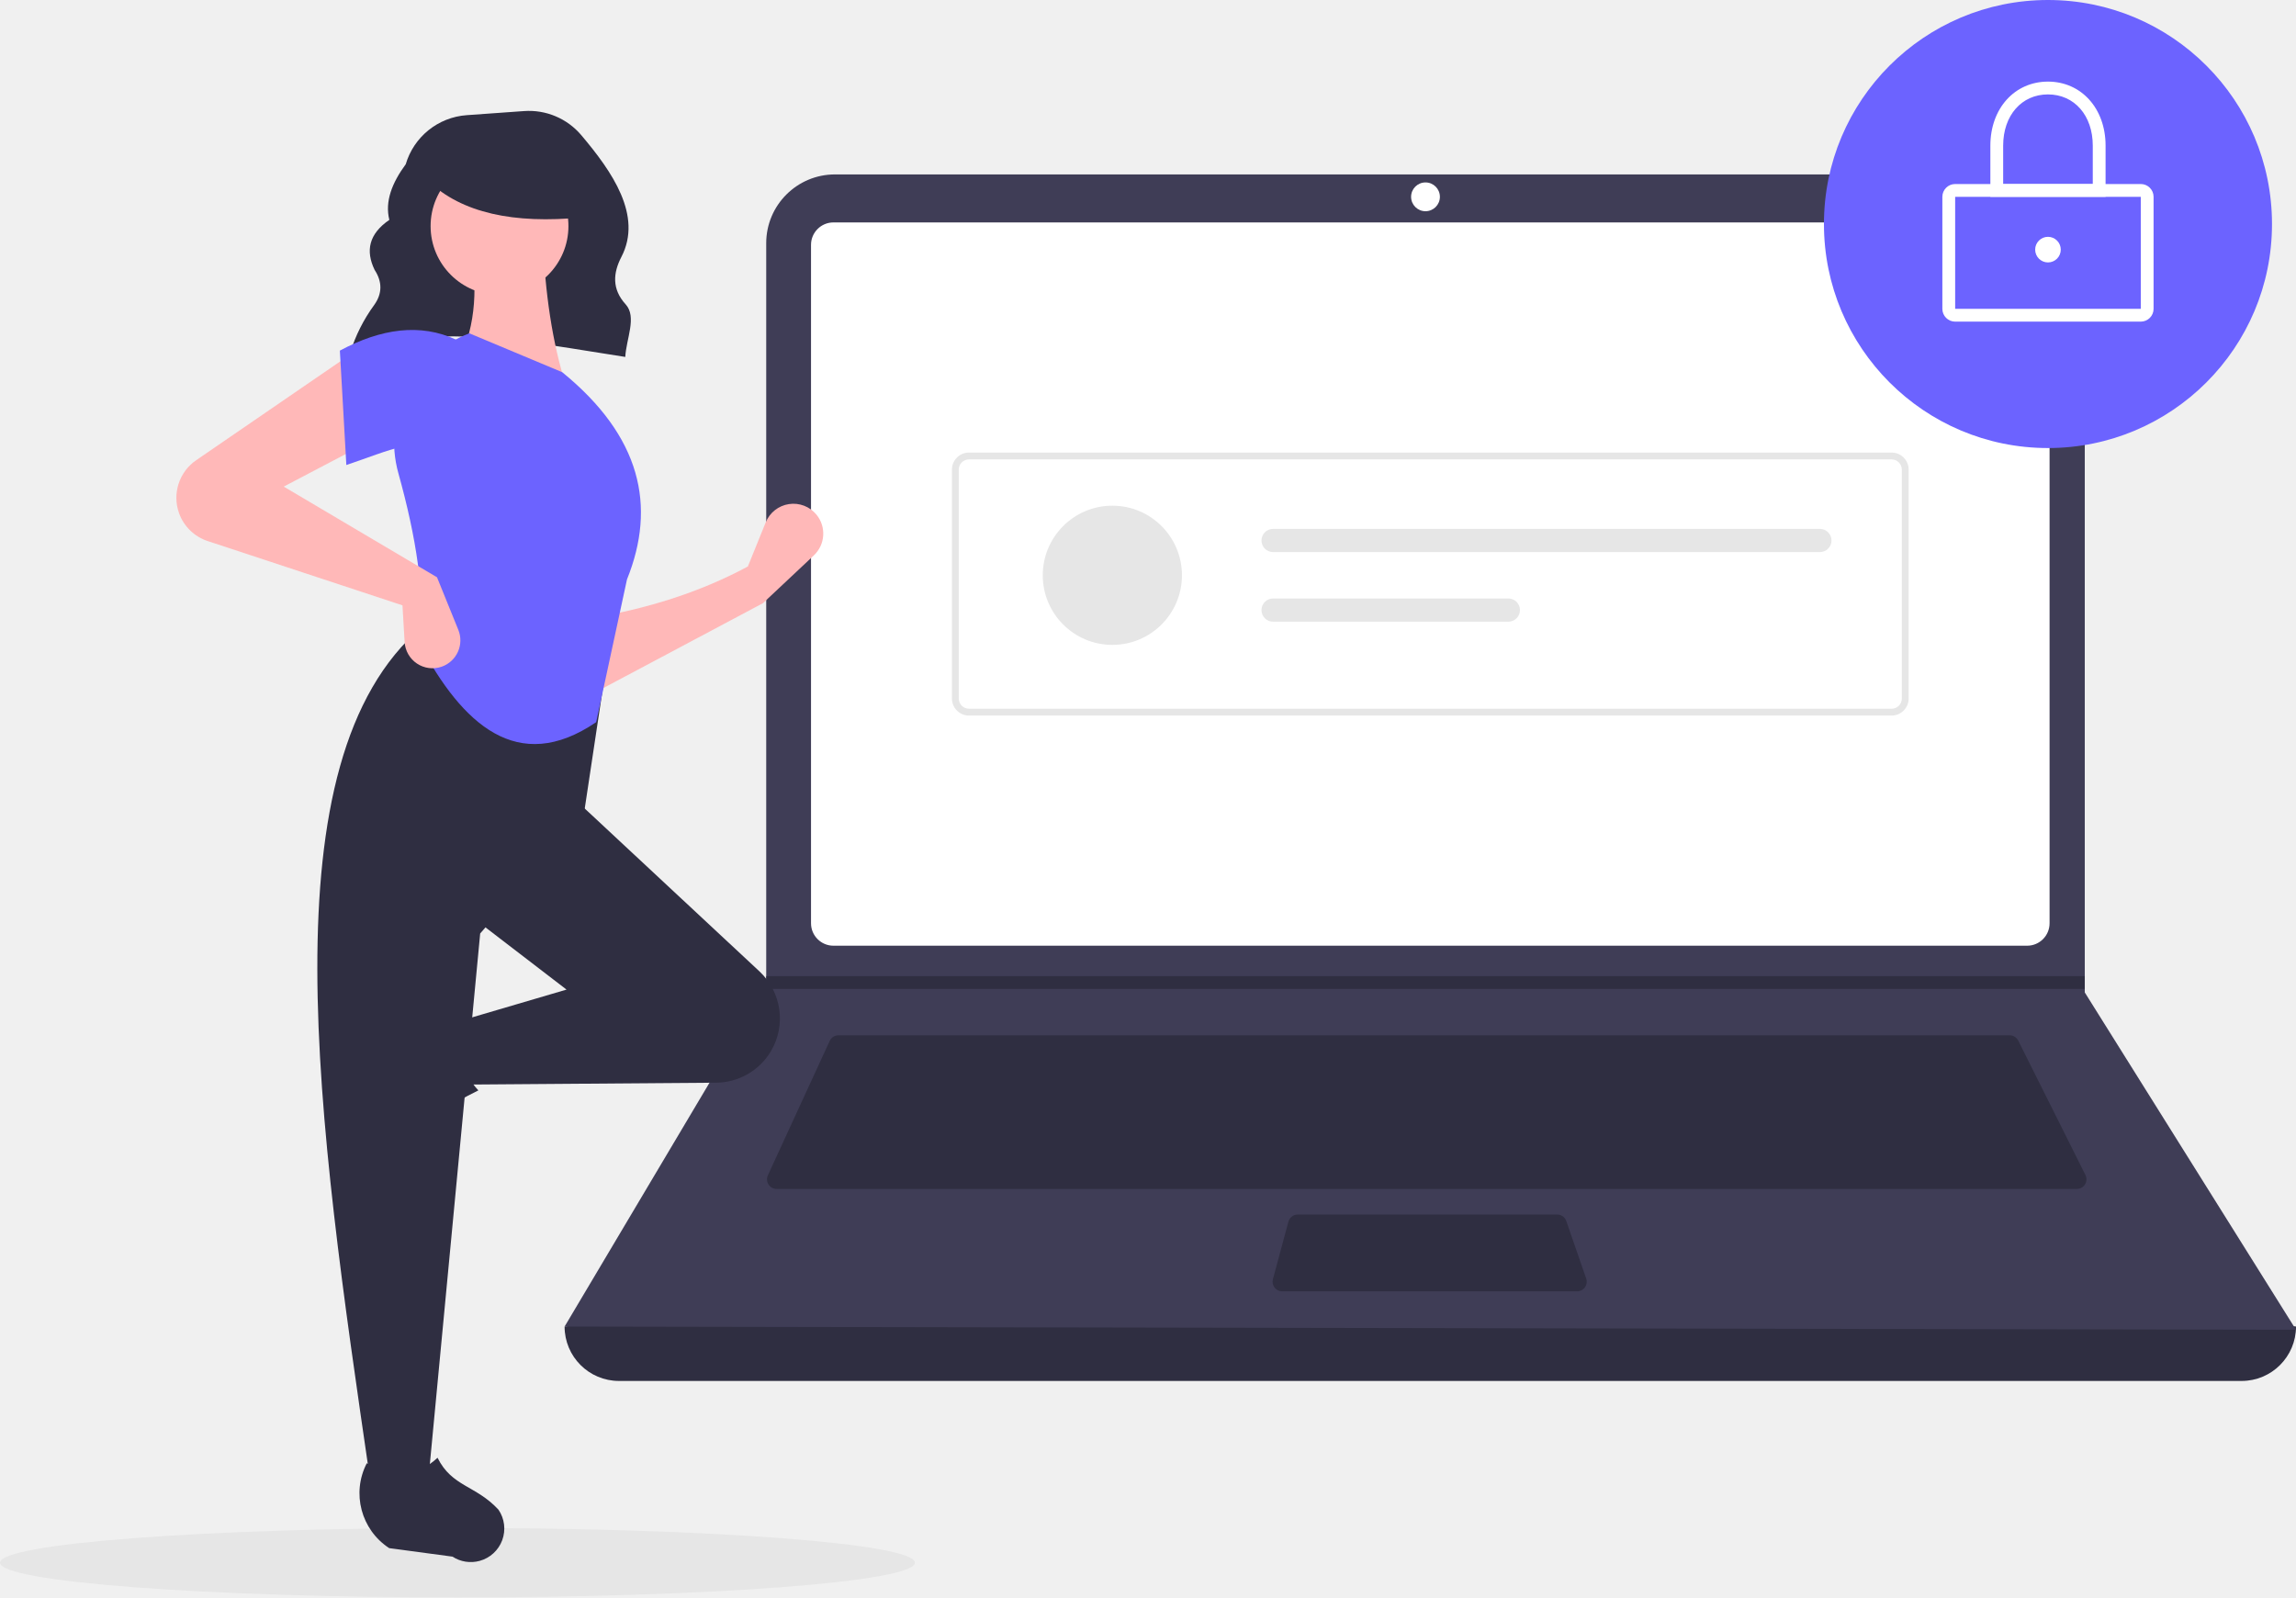
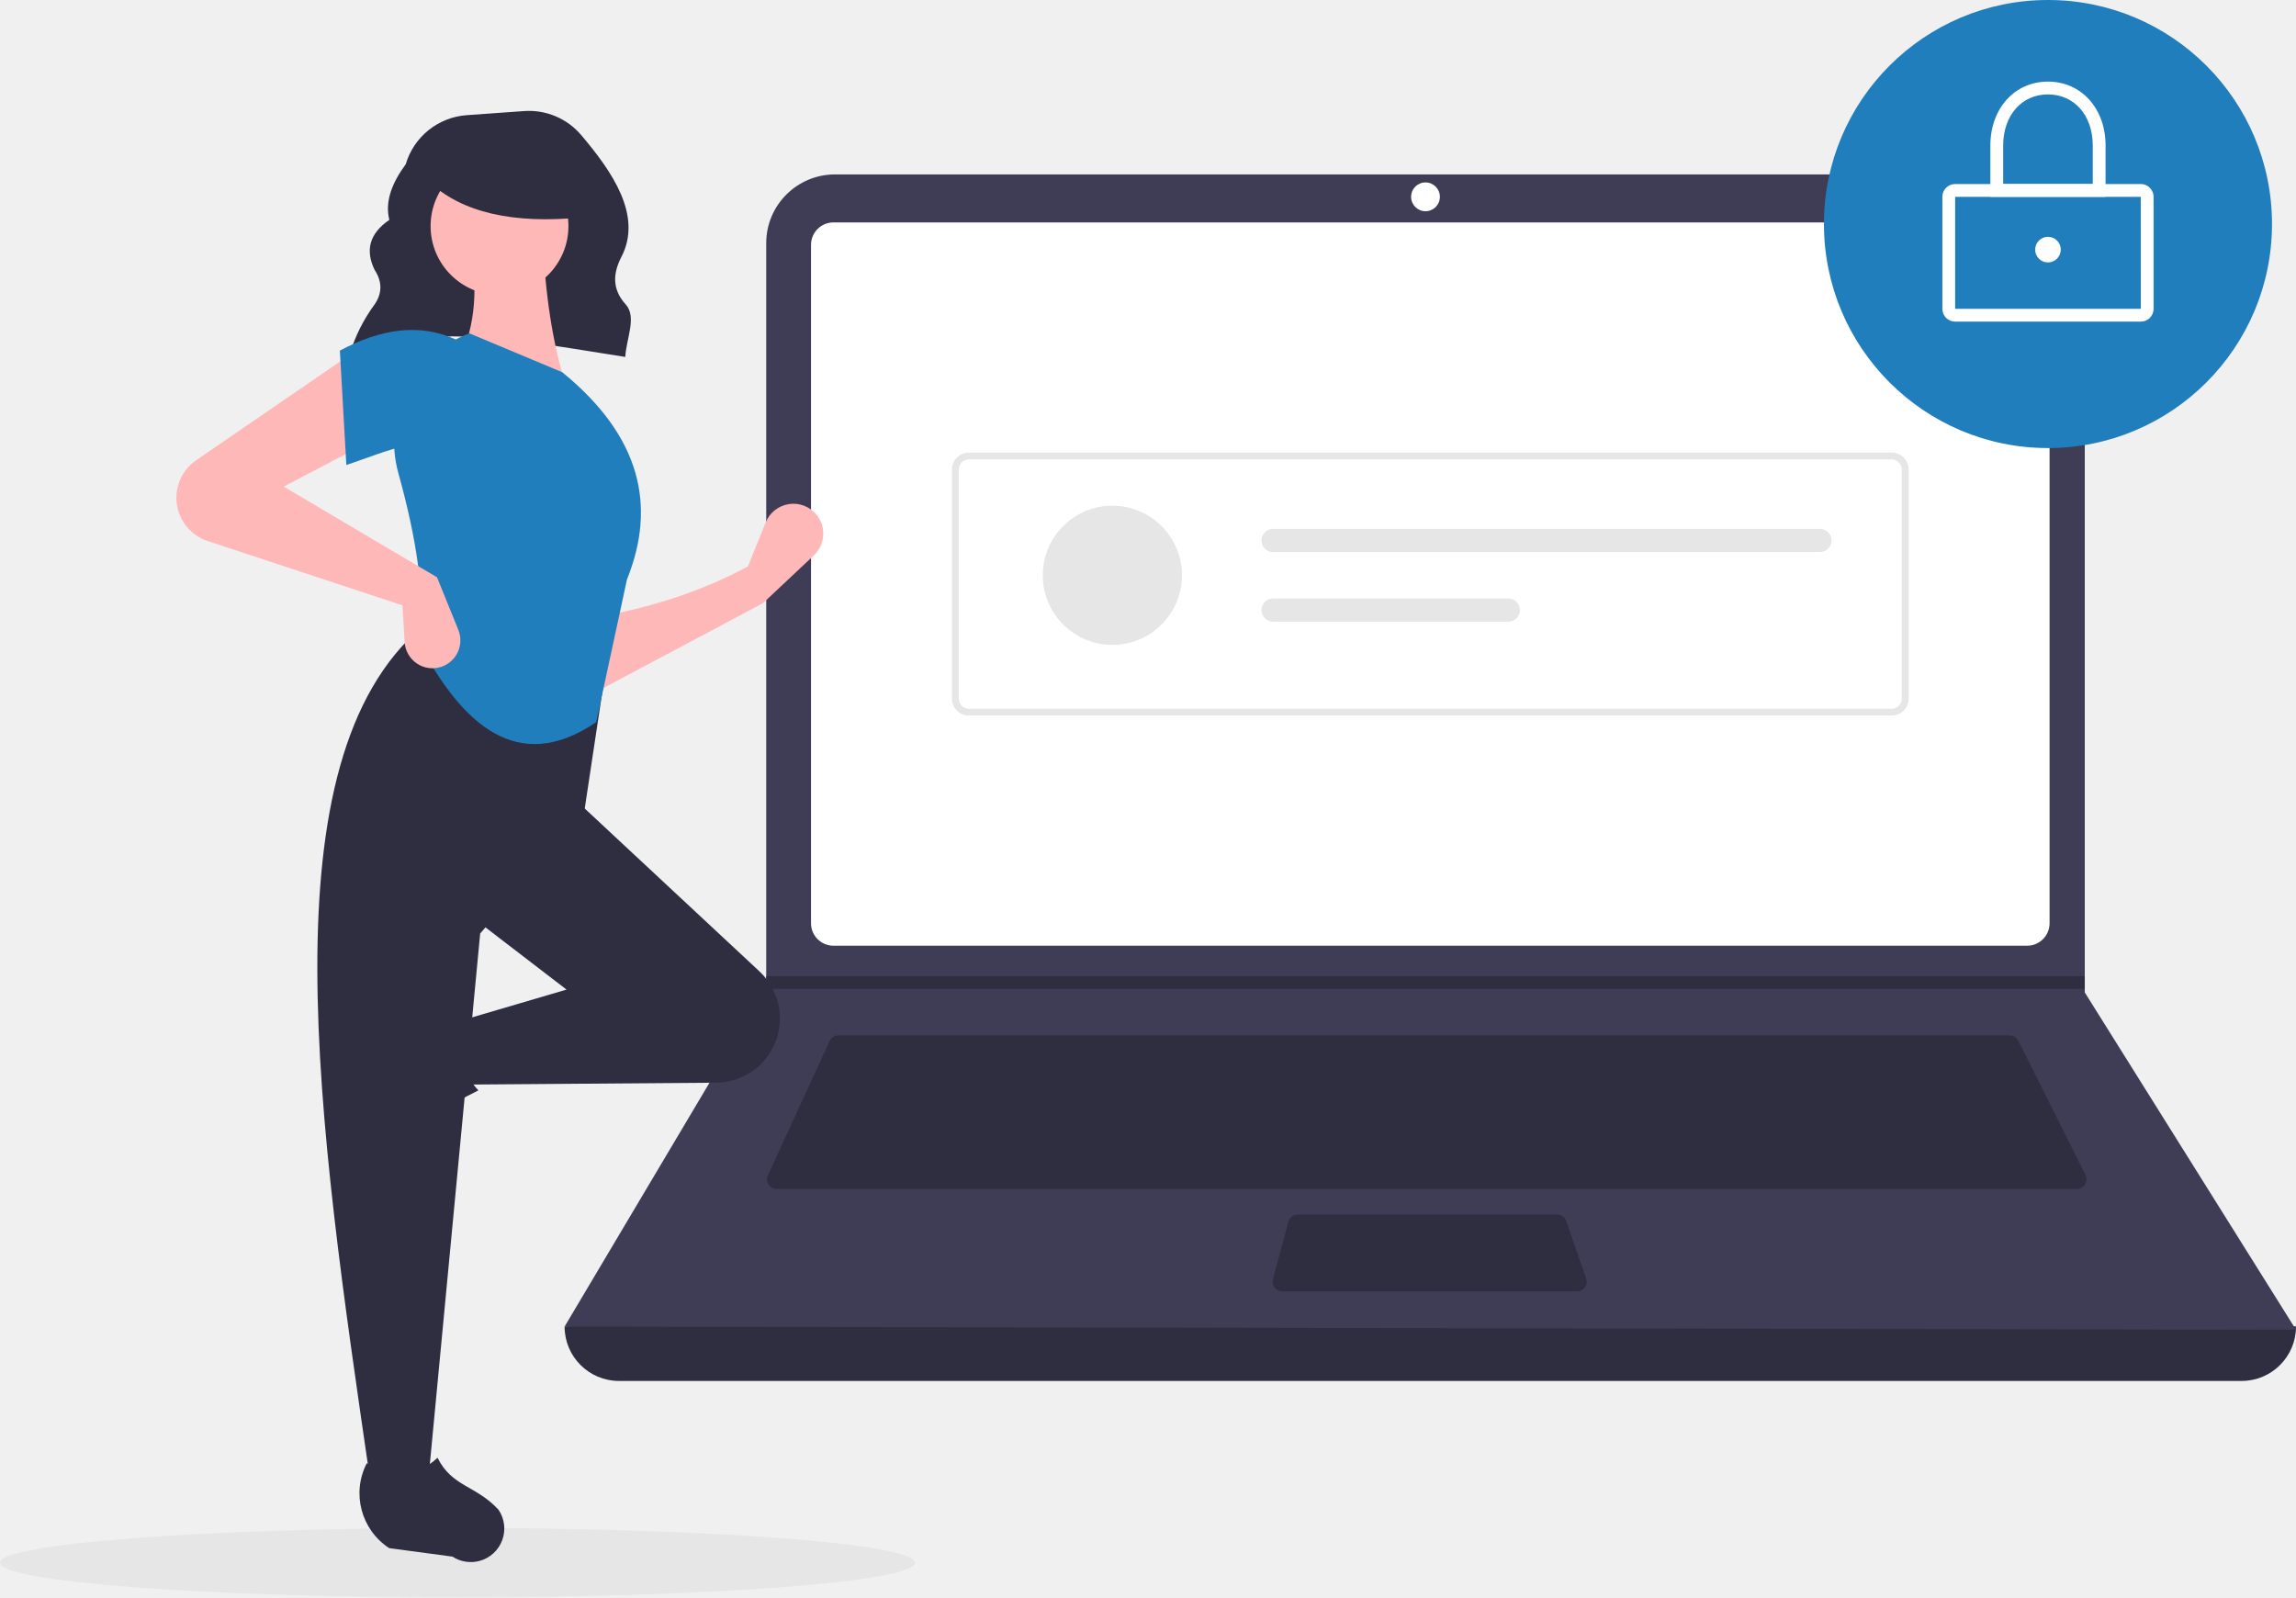
<svg xmlns="http://www.w3.org/2000/svg" id="a5c16198-98a1-478b-8909-43624583dcf2" data-name="Layer 1" width="793" height="551.732" viewBox="0 0 793 551.732">
  <ellipse cx="158" cy="539.732" rx="158" ry="12" fill="#e6e6e6" />
  <path d="M324.272,296.554c27.497-11.695,61.744-4.285,95.191.858.311-6.228,4.084-13.808.132-18.153-4.801-5.279-4.359-10.825-1.47-16.404,7.388-14.265-3.197-29.444-13.884-42.065a23.669,23.669,0,0,0-19.755-8.292l-19.797,1.414A23.709,23.709,0,0,0,343.635,230.859v0c-4.727,6.429-7.257,12.841-5.664,19.219-7.081,4.839-8.27,10.68-5.089,17.264,2.698,4.146,2.669,8.182-.123,12.106a55.891,55.891,0,0,0-8.31,16.506Z" transform="translate(-203.5 -174.1342)" fill="#2f2e41" />
  <path d="M977.709,651.097H417.291A18.791,18.791,0,0,1,398.5,632.306h0q304.727-35.415,598,0h0A18.791,18.791,0,0,1,977.709,651.097Z" transform="translate(-203.5 -174.1342)" fill="#2f2e41" />
  <path d="M996.5,633.412l-598-1.105,69.306-116.616.332-.553V258.131a23.752,23.752,0,0,1,23.754-23.754H899.792a23.752,23.752,0,0,1,23.754,23.754V516.906Z" transform="translate(-203.5 -174.1342)" fill="#3f3d56" />
  <path d="M491.35,250.957a7.746,7.746,0,0,0-7.738,7.738V493.031a7.747,7.747,0,0,0,7.738,7.738H903.65a7.747,7.747,0,0,0,7.738-7.738V258.694a7.747,7.747,0,0,0-7.738-7.738Z" transform="translate(-203.5 -174.1342)" fill="#fff" />
  <path d="M493.078,531.718a3.325,3.325,0,0,0-3.013,1.93l-21.355,46.425a3.316,3.316,0,0,0,3.012,4.702H920.814a3.316,3.316,0,0,0,2.965-4.799L900.567,533.551a3.299,3.299,0,0,0-2.965-1.833Z" transform="translate(-203.5 -174.1342)" fill="#2f2e41" />
  <circle cx="492.342" cy="67.98" r="4.974" fill="#fff" />
  <path d="M651.7,593.619a3.321,3.321,0,0,0-3.202,2.454l-5.357,19.896a3.316,3.316,0,0,0,3.202,4.179h101.874a3.315,3.315,0,0,0,3.133-4.401l-6.887-19.896a3.318,3.318,0,0,0-3.134-2.231Z" transform="translate(-203.5 -174.1342)" fill="#2f2e41" />
  <polygon points="720.046 337.135 720.046 341.556 264.306 341.556 264.649 341.004 264.649 337.135 720.046 337.135" fill="#2f2e41" />
-   <circle cx="707.335" cy="77.375" r="77.375" fill="#6c63ff" />
+   <circle cx="707.335" cy="77.375" r="77.375" fill="#217ebd" />
  <path d="M942.89,285.223H878.779a4.426,4.426,0,0,1-4.421-4.421V242.114a4.426,4.426,0,0,1,4.421-4.421H942.89a4.426,4.426,0,0,1,4.421,4.421v38.688A4.426,4.426,0,0,1,942.89,285.223Zm-64.111-43.109v38.688h64.114L942.89,242.114Z" transform="translate(-203.5 -174.1342)" fill="#fff" />
  <path d="M930.731,242.114h-39.793V224.428c0-12.81,8.368-22.107,19.896-22.107s19.896,9.297,19.896,22.107Zm-35.372-4.421h30.95V224.428c0-10.413-6.363-17.686-15.475-17.686s-15.475,7.273-15.475,17.686Z" transform="translate(-203.5 -174.1342)" fill="#fff" />
  <circle cx="707.335" cy="86.218" r="4.421" fill="#fff" />
  <path d="M856.82,421.284H538.18a5.908,5.908,0,0,1-5.901-5.901V336.342a5.908,5.908,0,0,1,5.901-5.901H856.82a5.908,5.908,0,0,1,5.901,5.901V415.383A5.908,5.908,0,0,1,856.82,421.284Zm-318.64-88.482a3.544,3.544,0,0,0-3.54,3.54V415.383a3.544,3.544,0,0,0,3.54,3.54H856.82a3.544,3.544,0,0,0,3.54-3.54V336.342a3.544,3.544,0,0,0-3.54-3.54Z" transform="translate(-203.5 -174.1342)" fill="#e6e6e6" />
  <circle cx="384.19" cy="198.695" r="24.036" fill="#e6e6e6" />
  <path d="M643.203,356.805a4.006,4.006,0,1,0,0,8.012H832.061a4.006,4.006,0,0,0,0-8.012Z" transform="translate(-203.5 -174.1342)" fill="#e6e6e6" />
  <path d="M643.203,380.842a4.006,4.006,0,1,0,0,8.012H724.469a4.006,4.006,0,1,0,0-8.012Z" transform="translate(-203.5 -174.1342)" fill="#e6e6e6" />
  <path d="M467.022,382.462,408.119,413.778l-.746-26.096c19.226-3.209,37.517-8.797,54.429-17.895l6.16-15.22a10.318,10.318,0,0,1,17.536-2.678l0,0a10.318,10.318,0,0,1-.908,14.069Z" transform="translate(-203.5 -174.1342)" fill="#ffb8b8" />
  <path d="M323.098,563.267v0a11.574,11.574,0,0,1,1.469-9.363l12.939-19.858a22.612,22.612,0,0,1,29.335-7.739h0c-5.438,9.256-4.68,17.377,1.878,24.434a117.631,117.631,0,0,0-27.936,19.045A11.574,11.574,0,0,1,323.098,563.267Z" transform="translate(-203.5 -174.1342)" fill="#2f2e41" />
  <path d="M469.705,537.303l0,0a22.203,22.203,0,0,1-18.871,10.779l-85.96.651-3.728-21.623,38.026-11.184-32.061-24.605L402.154,450.313l63.65,59.324A22.203,22.203,0,0,1,469.705,537.303Z" transform="translate(-203.5 -174.1342)" fill="#2f2e41" />
  <path d="M351.453,685.179H331.321c-18.075-123.898-36.474-248.142,17.895-294.515l64.122,10.439L405.136,455.532l-35.789,41.008Z" transform="translate(-203.5 -174.1342)" fill="#2f2e41" />
  <path d="M369.149,713.246h0a11.574,11.574,0,0,1-9.363-1.469l-21.859-2.938a22.612,22.612,0,0,1-7.741-29.335v0c9.257,5.437,17.377,4.679,24.434-1.879,4.986,10.067,13.201,9.453,21.047,17.935A11.574,11.574,0,0,1,369.149,713.246Z" transform="translate(-203.5 -174.1342)" fill="#2f2e41" />
  <path d="M399.172,307.902l-37.28-8.947c6.192-12.674,6.702-26.776,3.728-41.754l25.351-.746C391.764,275.08,394.167,292.481,399.172,307.902Z" transform="translate(-203.5 -174.1342)" fill="#ffb8b8" />
-   <path d="M409.418,423.552c-27.139,18.493-46.314.633-60.947-26.923,2.033-16.862-1.259-37.041-7.357-58.966a40.138,40.138,0,0,1,24.506-48.401h0l32.061,13.421c27.224,22.19,32.582,46.227,22.368,71.578Z" transform="translate(-203.5 -174.1342)" fill="#6c63ff" />
+   <path d="M409.418,423.552c-27.139,18.493-46.314.633-60.947-26.923,2.033-16.862-1.259-37.041-7.357-58.966a40.138,40.138,0,0,1,24.506-48.401h0l32.061,13.421c27.224,22.19,32.582,46.227,22.368,71.578Z" transform="translate(-203.5 -174.1342)" fill="#217ebd" />
  <path d="M331.321,326.542,301.497,342.2l52.938,31.316,7.366,18.17a9.637,9.637,0,0,1-5.789,12.731h0a9.637,9.637,0,0,1-12.762-8.544l-.745-12.663-67.284-22.204a15.733,15.733,0,0,1-9.873-9.611v0a15.733,15.733,0,0,1,5.903-18.303l54.105-37.118Z" transform="translate(-203.5 -174.1342)" fill="#ffb8b8" />
-   <path d="M361.146,329.524c-12.439-5.451-23.749.47-38.026,5.219l-2.237-39.517c14.176-7.556,27.692-9.593,40.263-3.728Z" transform="translate(-203.5 -174.1342)" fill="#6c63ff" />
+   <path d="M361.146,329.524c-12.439-5.451-23.749.47-38.026,5.219l-2.237-39.517c14.176-7.556,27.692-9.593,40.263-3.728Z" transform="translate(-203.5 -174.1342)" fill="#217ebd" />
  <circle cx="172.525" cy="78.093" r="23.802" fill="#ffb8b8" />
  <path d="M404.5,249.224c-23.566,2.308-41.523-1.546-53-12.52v-8.838h51Z" transform="translate(-203.5 -174.1342)" fill="#2f2e41" />
</svg>
